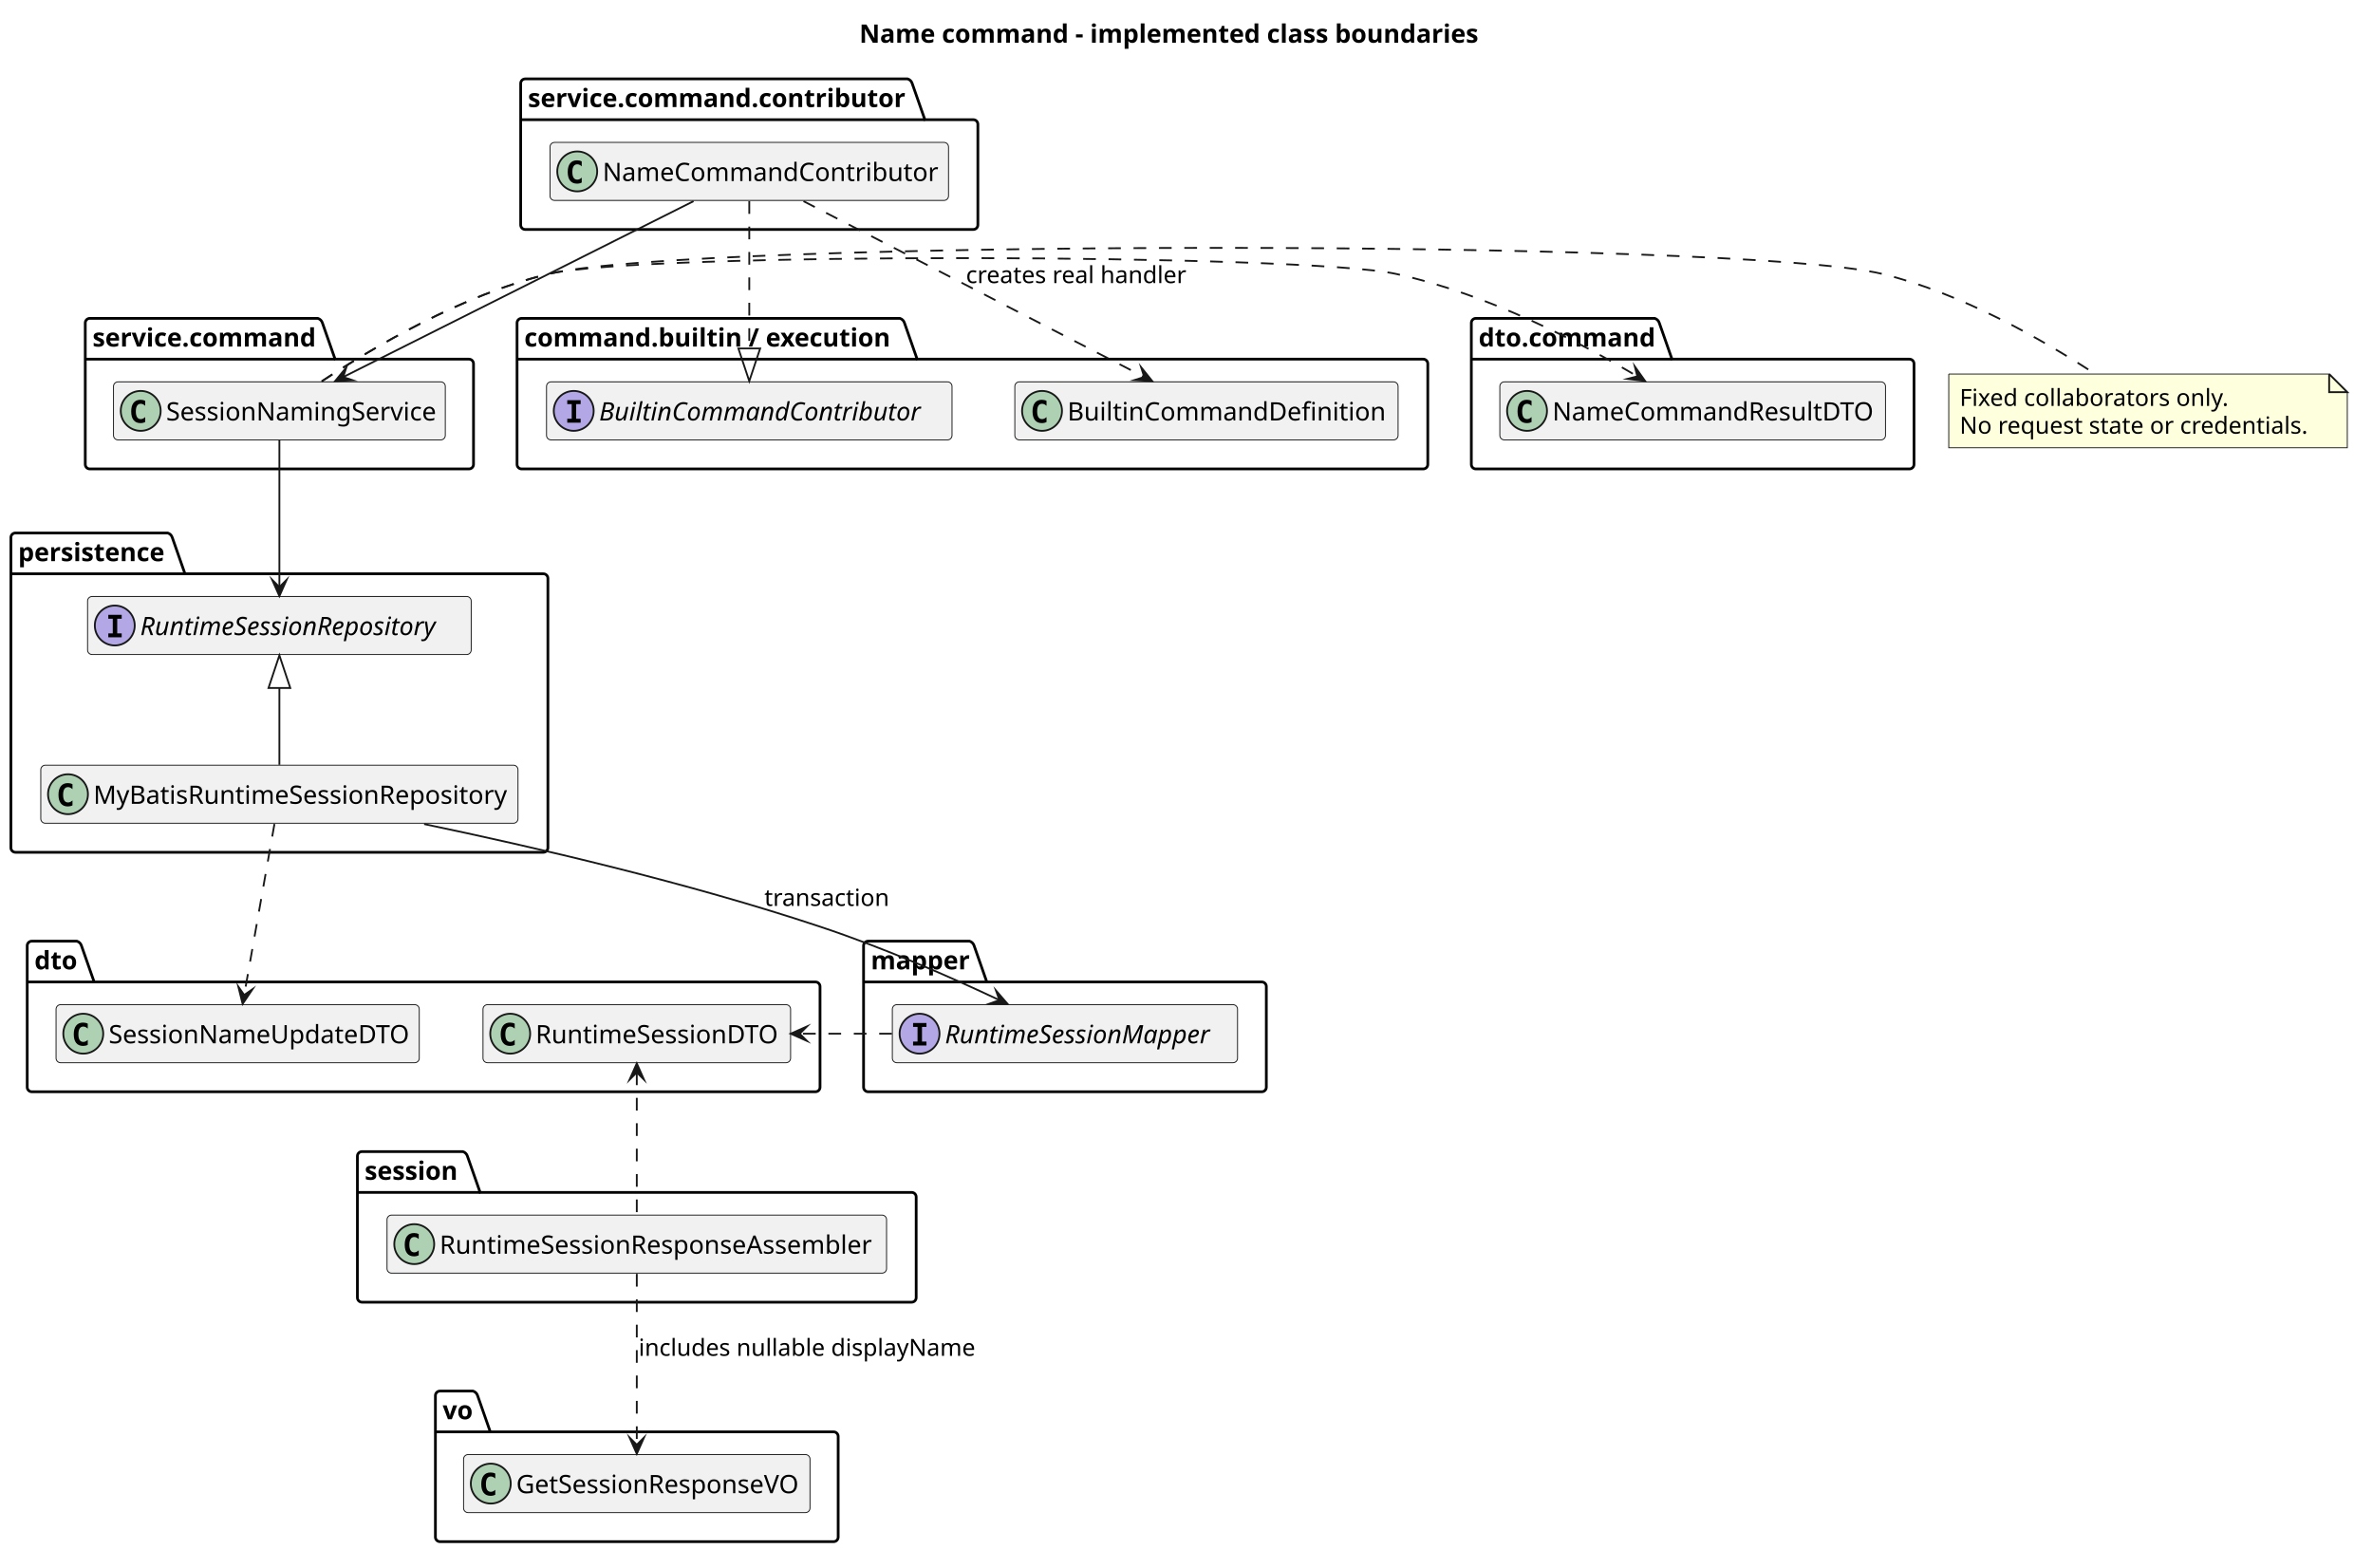
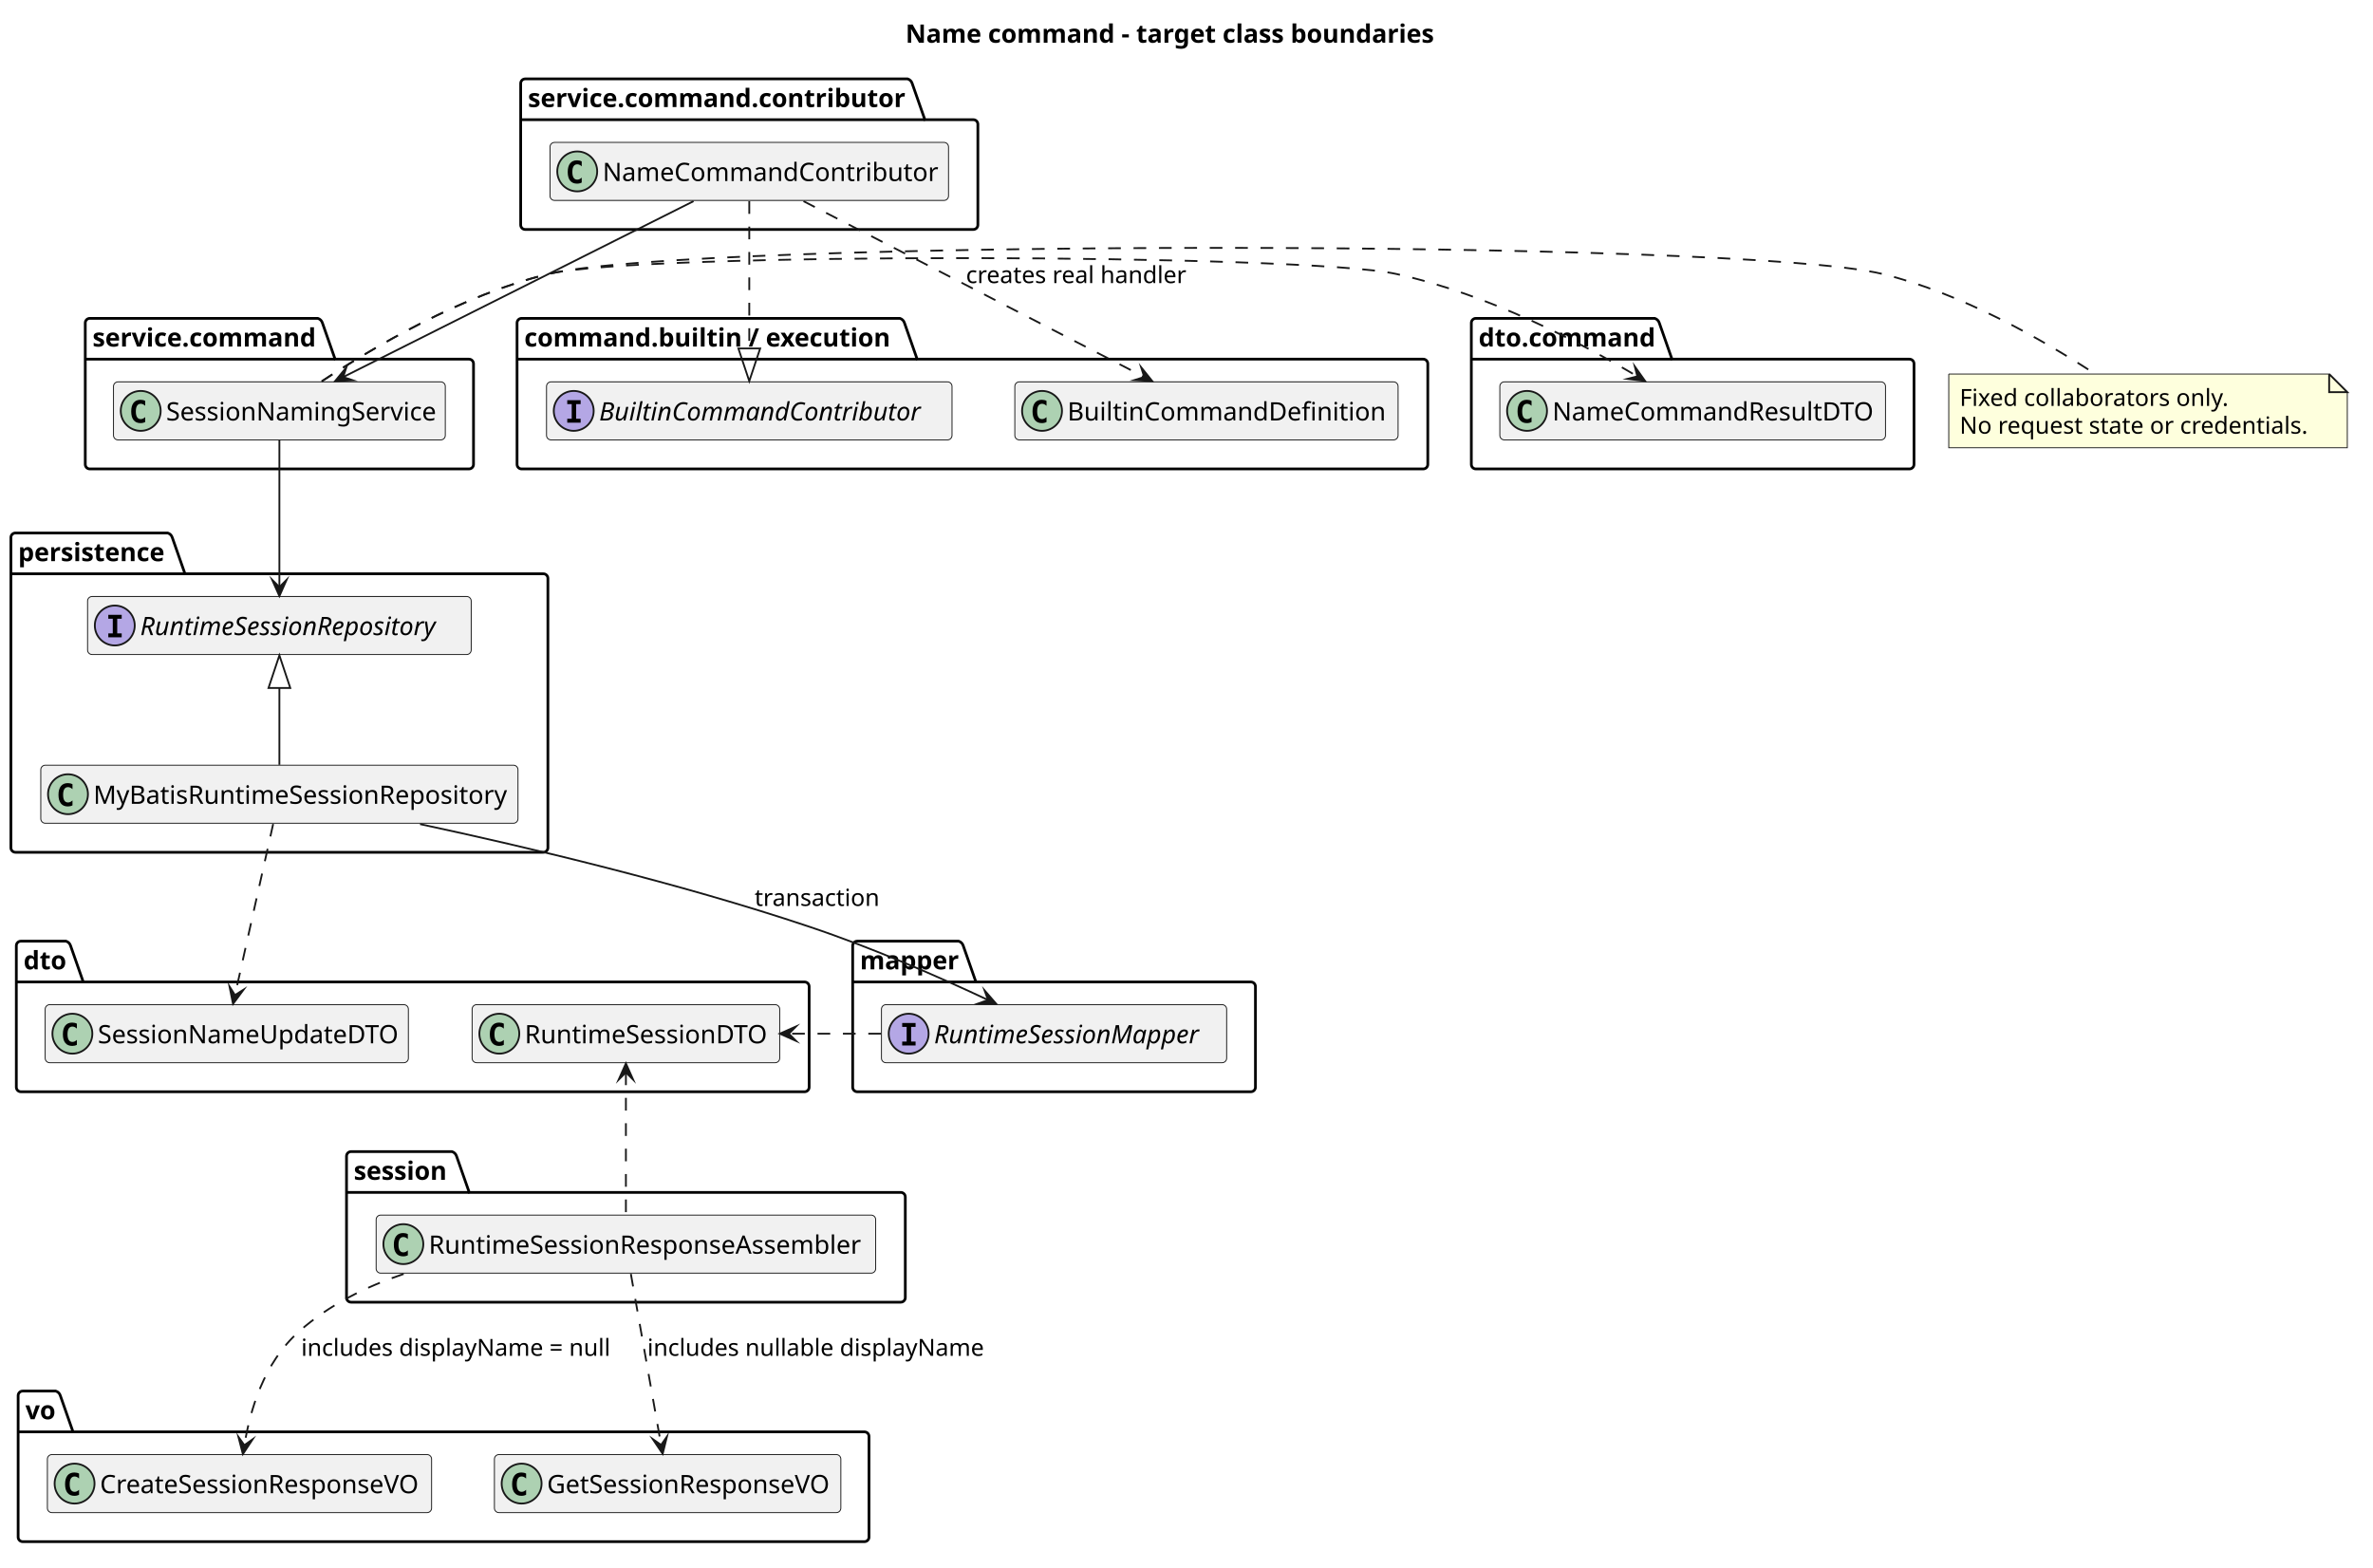
<svg xmlns="http://www.w3.org/2000/svg" contentStyleType="text/css" data-diagram-type="CLASS" height="864px" preserveAspectRatio="none" style="width:1308px;height:864px;background:#FFFFFF;" version="1.1" viewBox="0 0 1308 864" width="1308px" zoomAndPan="magnify">
  <defs />
  <g>
-     <g class="title" data-source-line="13">
-       <text fill="#000000" font-family="sans-serif" font-size="14" font-weight="700" lengthAdjust="spacing" textLength="354.532" x="473.651" y="23.535">Name command - implemented class boundaries</text>
+     <g class="title" data-source-line="14">
+       <text fill="#000000" font-family="sans-serif" font-size="14" font-weight="700" lengthAdjust="spacing" textLength="303.625" x="499.105" y="23.535">Name command - target class boundaries</text>
    </g>
-     <g class="cluster" data-qualified-name="command.builtin . execution" data-source-line="18" id="ent0001">
+     <g class="cluster" data-qualified-name="command.builtin . execution" data-source-line="19" id="ent0001">
      <path d="M287.5,175.488 L496.032,175.488 A3.75,3.75 0 0 1 498.532,177.988 L505.532,197.977 L784.5,197.977 A2.5,2.5 0 0 1 787,200.477 L787,255.988 A2.5,2.5 0 0 1 784.5,258.488 L287.5,258.488 A2.5,2.5 0 0 1 285,255.988 L285,177.988 A2.5,2.5 0 0 1 287.5,175.488" fill="none" style="stroke:#000000;stroke-width:1.5;" />
      <line style="stroke:#000000;stroke-width:1.5;" x1="285" x2="505.532" y1="197.977" y2="197.977" />
      <text fill="#000000" font-family="sans-serif" font-size="14" font-weight="700" lengthAdjust="spacing" textLength="207.532" x="289" y="191.023">command.builtin / execution</text>
    </g>
-     <g class="cluster" data-qualified-name="service.command.contributor" data-source-line="22" id="ent0004">
+     <g class="cluster" data-qualified-name="service.command.contributor" data-source-line="23" id="ent0004">
      <path d="M289.5,43.488 L500.288,43.488 A3.75,3.75 0 0 1 502.788,45.988 L509.788,65.977 L536.5,65.977 A2.5,2.5 0 0 1 539,68.477 L539,123.988 A2.5,2.5 0 0 1 536.5,126.488 L289.5,126.488 A2.5,2.5 0 0 1 287,123.988 L287,45.988 A2.5,2.5 0 0 1 289.5,43.488" fill="none" style="stroke:#000000;stroke-width:1.5;" />
      <line style="stroke:#000000;stroke-width:1.5;" x1="287" x2="509.788" y1="65.977" y2="65.977" />
      <text fill="#000000" font-family="sans-serif" font-size="14" font-weight="700" lengthAdjust="spacing" textLength="209.788" x="291" y="59.023">service.command.contributor</text>
    </g>
-     <g class="cluster" data-qualified-name="service.command" data-source-line="25" id="ent0006">
+     <g class="cluster" data-qualified-name="service.command" data-source-line="26" id="ent0006">
      <path d="M49.5,175.488 L175.201,175.488 A3.75,3.75 0 0 1 177.701,177.988 L184.701,197.977 L258.5,197.977 A2.5,2.5 0 0 1 261,200.477 L261,255.988 A2.5,2.5 0 0 1 258.5,258.488 L49.5,258.488 A2.5,2.5 0 0 1 47,255.988 L47,177.988 A2.5,2.5 0 0 1 49.5,175.488" fill="none" style="stroke:#000000;stroke-width:1.5;" />
      <line style="stroke:#000000;stroke-width:1.5;" x1="47" x2="184.701" y1="197.977" y2="197.977" />
      <text fill="#000000" font-family="sans-serif" font-size="14" font-weight="700" lengthAdjust="spacing" textLength="124.701" x="51" y="191.023">service.command</text>
    </g>
-     <g class="cluster" data-qualified-name="persistence" data-source-line="28" id="ent0008">
+     <g class="cluster" data-qualified-name="persistence" data-source-line="29" id="ent0008">
      <path d="M8.5,293.798 L92.454,293.798 A3.75,3.75 0 0 1 94.954,296.298 L101.954,316.287 L299.5,316.287 A2.5,2.5 0 0 1 302,318.787 L302,467.298 A2.5,2.5 0 0 1 299.5,469.798 L8.5,469.798 A2.5,2.5 0 0 1 6,467.298 L6,296.298 A2.5,2.5 0 0 1 8.5,293.798" fill="none" style="stroke:#000000;stroke-width:1.5;" />
      <line style="stroke:#000000;stroke-width:1.5;" x1="6" x2="101.954" y1="316.287" y2="316.287" />
      <text fill="#000000" font-family="sans-serif" font-size="14" font-weight="700" lengthAdjust="spacing" textLength="82.954" x="10" y="309.333">persistence</text>
    </g>
-     <g class="cluster" data-qualified-name="mapper" data-source-line="32" id="ent0011">
-       <path d="M478.5,518.798 L534.427,518.798 A3.75,3.75 0 0 1 536.927,521.298 L543.927,541.287 L695.5,541.287 A2.5,2.5 0 0 1 698,543.787 L698,599.298 A2.5,2.5 0 0 1 695.5,601.798 L478.5,601.798 A2.5,2.5 0 0 1 476,599.298 L476,521.298 A2.5,2.5 0 0 1 478.5,518.798" fill="none" style="stroke:#000000;stroke-width:1.5;" />
-       <line style="stroke:#000000;stroke-width:1.5;" x1="476" x2="543.927" y1="541.287" y2="541.287" />
-       <text fill="#000000" font-family="sans-serif" font-size="14" font-weight="700" lengthAdjust="spacing" textLength="54.927" x="480" y="534.333">mapper</text>
+     <g class="cluster" data-qualified-name="mapper" data-source-line="33" id="ent0011">
+       <path d="M472.5,518.798 L528.427,518.798 A3.75,3.75 0 0 1 530.927,521.298 L537.927,541.287 L689.5,541.287 A2.5,2.5 0 0 1 692,543.787 L692,599.298 A2.5,2.5 0 0 1 689.5,601.798 L472.5,601.798 A2.5,2.5 0 0 1 470,599.298 L470,521.298 A2.5,2.5 0 0 1 472.5,518.798" fill="none" style="stroke:#000000;stroke-width:1.5;" />
+       <line style="stroke:#000000;stroke-width:1.5;" x1="470" x2="537.927" y1="541.287" y2="541.287" />
+       <text fill="#000000" font-family="sans-serif" font-size="14" font-weight="700" lengthAdjust="spacing" textLength="54.927" x="474" y="534.333">mapper</text>
    </g>
-     <g class="cluster" data-qualified-name="dto.command" data-source-line="35" id="ent0013">
+     <g class="cluster" data-qualified-name="dto.command" data-source-line="36" id="ent0013">
      <path d="M813.5,175.488 L912.097,175.488 A3.75,3.75 0 0 1 914.597,177.988 L921.597,197.977 L1052.5,197.977 A2.5,2.5 0 0 1 1055,200.477 L1055,255.988 A2.5,2.5 0 0 1 1052.5,258.488 L813.5,258.488 A2.5,2.5 0 0 1 811,255.988 L811,177.988 A2.5,2.5 0 0 1 813.5,175.488" fill="none" style="stroke:#000000;stroke-width:1.5;" />
      <line style="stroke:#000000;stroke-width:1.5;" x1="811" x2="921.597" y1="197.977" y2="197.977" />
      <text fill="#000000" font-family="sans-serif" font-size="14" font-weight="700" lengthAdjust="spacing" textLength="97.597" x="815" y="191.023">dto.command</text>
    </g>
-     <g class="cluster" data-qualified-name="dto" data-source-line="38" id="ent0015">
-       <path d="M17.5,518.798 L42.392,518.798 A3.75,3.75 0 0 1 44.892,521.298 L51.892,541.287 L449.5,541.287 A2.5,2.5 0 0 1 452,543.787 L452,599.298 A2.5,2.5 0 0 1 449.5,601.798 L17.5,601.798 A2.5,2.5 0 0 1 15,599.298 L15,521.298 A2.5,2.5 0 0 1 17.5,518.798" fill="none" style="stroke:#000000;stroke-width:1.5;" />
-       <line style="stroke:#000000;stroke-width:1.5;" x1="15" x2="51.892" y1="541.287" y2="541.287" />
-       <text fill="#000000" font-family="sans-serif" font-size="14" font-weight="700" lengthAdjust="spacing" textLength="23.892" x="19" y="534.333">dto</text>
+     <g class="cluster" data-qualified-name="dto" data-source-line="39" id="ent0015">
+       <path d="M11.5,518.798 L36.392,518.798 A3.75,3.75 0 0 1 38.892,521.298 L45.892,541.287 L443.5,541.287 A2.5,2.5 0 0 1 446,543.787 L446,599.298 A2.5,2.5 0 0 1 443.5,601.798 L11.5,601.798 A2.5,2.5 0 0 1 9,599.298 L9,521.298 A2.5,2.5 0 0 1 11.5,518.798" fill="none" style="stroke:#000000;stroke-width:1.5;" />
+       <line style="stroke:#000000;stroke-width:1.5;" x1="9" x2="45.892" y1="541.287" y2="541.287" />
+       <text fill="#000000" font-family="sans-serif" font-size="14" font-weight="700" lengthAdjust="spacing" textLength="23.892" x="13" y="534.333">dto</text>
    </g>
-     <g class="cluster" data-qualified-name="session" data-source-line="42" id="ent0018">
-       <path d="M199.5,634.798 L255.14,634.798 A3.75,3.75 0 0 1 257.64,637.298 L264.64,657.287 L502.5,657.287 A2.5,2.5 0 0 1 505,659.787 L505,715.298 A2.5,2.5 0 0 1 502.5,717.798 L199.5,717.798 A2.5,2.5 0 0 1 197,715.298 L197,637.298 A2.5,2.5 0 0 1 199.5,634.798" fill="none" style="stroke:#000000;stroke-width:1.5;" />
-       <line style="stroke:#000000;stroke-width:1.5;" x1="197" x2="264.64" y1="657.287" y2="657.287" />
-       <text fill="#000000" font-family="sans-serif" font-size="14" font-weight="700" lengthAdjust="spacing" textLength="54.64" x="201" y="650.333">session</text>
+     <g class="cluster" data-qualified-name="session" data-source-line="43" id="ent0018">
+       <path d="M193.5,634.798 L249.14,634.798 A3.75,3.75 0 0 1 251.64,637.298 L258.64,657.287 L496.5,657.287 A2.5,2.5 0 0 1 499,659.787 L499,715.298 A2.5,2.5 0 0 1 496.5,717.798 L193.5,717.798 A2.5,2.5 0 0 1 191,715.298 L191,637.298 A2.5,2.5 0 0 1 193.5,634.798" fill="none" style="stroke:#000000;stroke-width:1.5;" />
+       <line style="stroke:#000000;stroke-width:1.5;" x1="191" x2="258.64" y1="657.287" y2="657.287" />
+       <text fill="#000000" font-family="sans-serif" font-size="14" font-weight="700" lengthAdjust="spacing" textLength="54.64" x="195" y="650.333">session</text>
    </g>
-     <g class="cluster" data-qualified-name="vo" data-source-line="45" id="ent0020">
-       <path d="M242.5,766.798 L260.747,766.798 A3.75,3.75 0 0 1 263.247,769.298 L270.247,789.287 L459.5,789.287 A2.5,2.5 0 0 1 462,791.787 L462,847.298 A2.5,2.5 0 0 1 459.5,849.798 L242.5,849.798 A2.5,2.5 0 0 1 240,847.298 L240,769.298 A2.5,2.5 0 0 1 242.5,766.798" fill="none" style="stroke:#000000;stroke-width:1.5;" />
-       <line style="stroke:#000000;stroke-width:1.5;" x1="240" x2="270.247" y1="789.287" y2="789.287" />
-       <text fill="#000000" font-family="sans-serif" font-size="14" font-weight="700" lengthAdjust="spacing" textLength="17.247" x="244" y="782.333">vo</text>
+     <g class="cluster" data-qualified-name="vo" data-source-line="46" id="ent0020">
+       <path d="M12.5,766.798 L30.747,766.798 A3.75,3.75 0 0 1 33.247,769.298 L40.247,789.287 L476.5,789.287 A2.5,2.5 0 0 1 479,791.787 L479,847.298 A2.5,2.5 0 0 1 476.5,849.798 L12.5,849.798 A2.5,2.5 0 0 1 10,847.298 L10,769.298 A2.5,2.5 0 0 1 12.5,766.798" fill="none" style="stroke:#000000;stroke-width:1.5;" />
+       <line style="stroke:#000000;stroke-width:1.5;" x1="10" x2="40.247" y1="789.287" y2="789.287" />
+       <text fill="#000000" font-family="sans-serif" font-size="14" font-weight="700" lengthAdjust="spacing" textLength="17.247" x="14" y="782.333">vo</text>
    </g>
-     <g class="entity" data-qualified-name="command.builtin . execution.SPI" data-source-line="19" id="ent0002">
+     <g class="entity" data-qualified-name="command.builtin . execution.SPI" data-source-line="20" id="ent0002">
      <rect fill="#F1F1F1" height="32" rx="2.5" ry="2.5" style="stroke:#181818;stroke-width:0.5;" width="223.516" x="301.24" y="210.488" />
      <ellipse cx="316.24" cy="226.488" fill="#B4A7E5" rx="11" ry="11" style="stroke:#181818;stroke-width:1;" />
      <path d="M312.668,222.753 L312.668,220.595 L320.047,220.595 L320.047,222.753 L317.582,222.753 L317.582,230.83 L320.047,230.83 L320.047,232.988 L312.668,232.988 L312.668,230.83 L315.133,230.83 L315.133,222.753 Z " fill="#000000" />
      <text fill="#000000" font-family="sans-serif" font-size="14" font-style="italic" lengthAdjust="spacing" textLength="191.516" x="330.24" y="231.779">BuiltinCommandContributor</text>
    </g>
-     <g class="entity" data-qualified-name="command.builtin . execution.Definition" data-source-line="20" id="ent0003">
+     <g class="entity" data-qualified-name="command.builtin . execution.Definition" data-source-line="21" id="ent0003">
      <rect fill="#F1F1F1" height="32" rx="2.5" ry="2.5" style="stroke:#181818;stroke-width:0.5;" width="211.252" x="559.37" y="210.488" />
      <ellipse cx="574.37" cy="226.488" fill="#ADD1B2" rx="11" ry="11" style="stroke:#181818;stroke-width:1;" />
      <path d="M576.843,232.631 Q576.262,232.93 575.623,233.08 Q574.984,233.229 574.278,233.229 Q571.771,233.229 570.452,231.577 Q569.132,229.925 569.132,226.804 Q569.132,223.675 570.452,222.023 Q571.771,220.371 574.278,220.371 Q574.984,220.371 575.631,220.52 Q576.279,220.67 576.843,220.969 L576.843,223.691 Q576.212,223.11 575.619,222.841 Q575.025,222.571 574.394,222.571 Q573.05,222.571 572.365,223.637 Q571.68,224.704 571.68,226.804 Q571.68,228.896 572.365,229.963 Q573.05,231.029 574.394,231.029 Q575.025,231.029 575.619,230.76 Q576.212,230.49 576.843,229.909 Z " fill="#000000" />
      <text fill="#000000" font-family="sans-serif" font-size="14" lengthAdjust="spacing" textLength="179.252" x="588.37" y="231.779">BuiltinCommandDefinition</text>
    </g>
-     <g class="entity" data-qualified-name="service.command.contributor.Contributor" data-source-line="23" id="ent0005">
+     <g class="entity" data-qualified-name="service.command.contributor.Contributor" data-source-line="24" id="ent0005">
      <rect fill="#F1F1F1" height="32" rx="2.5" ry="2.5" style="stroke:#181818;stroke-width:0.5;" width="219.653" x="303.17" y="78.488" />
      <ellipse cx="318.17" cy="94.488" fill="#ADD1B2" rx="11" ry="11" style="stroke:#181818;stroke-width:1;" />
      <path d="M320.643,100.631 Q320.062,100.93 319.423,101.08 Q318.784,101.229 318.078,101.229 Q315.571,101.229 314.252,99.577 Q312.932,97.925 312.932,94.804 Q312.932,91.675 314.252,90.023 Q315.571,88.371 318.078,88.371 Q318.784,88.371 319.431,88.52 Q320.079,88.67 320.643,88.969 L320.643,91.691 Q320.012,91.11 319.419,90.841 Q318.825,90.571 318.194,90.571 Q316.85,90.571 316.165,91.638 Q315.48,92.704 315.48,94.804 Q315.48,96.896 316.165,97.963 Q316.85,99.029 318.194,99.029 Q318.825,99.029 319.419,98.76 Q320.012,98.49 320.643,97.909 Z " fill="#000000" />
      <text fill="#000000" font-family="sans-serif" font-size="14" lengthAdjust="spacing" textLength="187.653" x="332.17" y="99.779">NameCommandContributor</text>
    </g>
-     <g class="entity" data-qualified-name="service.command.Service" data-source-line="26" id="ent0007">
+     <g class="entity" data-qualified-name="service.command.Service" data-source-line="27" id="ent0007">
      <rect fill="#F1F1F1" height="32" rx="2.5" ry="2.5" style="stroke:#181818;stroke-width:0.5;" width="182.89" x="62.56" y="210.488" />
      <ellipse cx="77.56" cy="226.488" fill="#ADD1B2" rx="11" ry="11" style="stroke:#181818;stroke-width:1;" />
      <path d="M80.033,232.631 Q79.452,232.93 78.813,233.08 Q78.174,233.229 77.468,233.229 Q74.961,233.229 73.641,231.577 Q72.322,229.925 72.322,226.804 Q72.322,223.675 73.641,222.023 Q74.961,220.371 77.468,220.371 Q78.174,220.371 78.821,220.52 Q79.469,220.67 80.033,220.969 L80.033,223.691 Q79.402,223.11 78.809,222.841 Q78.215,222.571 77.584,222.571 Q76.24,222.571 75.555,223.637 Q74.87,224.704 74.87,226.804 Q74.87,228.896 75.555,229.963 Q76.24,231.029 77.584,231.029 Q78.215,231.029 78.809,230.76 Q79.402,230.49 80.033,229.909 Z " fill="#000000" />
      <text fill="#000000" font-family="sans-serif" font-size="14" lengthAdjust="spacing" textLength="150.89" x="91.56" y="231.779">SessionNamingService</text>
    </g>
-     <g class="entity" data-qualified-name="persistence.Port" data-source-line="29" id="ent0009">
+     <g class="entity" data-qualified-name="persistence.Port" data-source-line="30" id="ent0009">
      <rect fill="#F1F1F1" height="32" rx="2.5" ry="2.5" style="stroke:#181818;stroke-width:0.5;" width="211.457" x="48.27" y="328.798" />
      <ellipse cx="63.27" cy="344.798" fill="#B4A7E5" rx="11" ry="11" style="stroke:#181818;stroke-width:1;" />
      <path d="M59.698,341.063 L59.698,338.905 L67.077,338.905 L67.077,341.063 L64.612,341.063 L64.612,349.14 L67.077,349.14 L67.077,351.298 L59.698,351.298 L59.698,349.14 L62.163,349.14 L62.163,341.063 Z " fill="#000000" />
      <text fill="#000000" font-family="sans-serif" font-size="14" font-style="italic" lengthAdjust="spacing" textLength="179.457" x="77.27" y="350.089">RuntimeSessionRepository</text>
    </g>
-     <g class="entity" data-qualified-name="persistence.Repository" data-source-line="30" id="ent0010">
+     <g class="entity" data-qualified-name="persistence.Repository" data-source-line="31" id="ent0010">
      <rect fill="#F1F1F1" height="32" rx="2.5" ry="2.5" style="stroke:#181818;stroke-width:0.5;" width="263.034" x="22.48" y="421.798" />
      <ellipse cx="37.48" cy="437.798" fill="#ADD1B2" rx="11" ry="11" style="stroke:#181818;stroke-width:1;" />
      <path d="M39.953,443.941 Q39.372,444.24 38.733,444.39 Q38.094,444.539 37.388,444.539 Q34.881,444.539 33.562,442.887 Q32.242,441.235 32.242,438.114 Q32.242,434.985 33.562,433.333 Q34.881,431.681 37.388,431.681 Q38.094,431.681 38.741,431.83 Q39.389,431.98 39.953,432.279 L39.953,435.001 Q39.322,434.42 38.729,434.151 Q38.135,433.881 37.504,433.881 Q36.16,433.881 35.475,434.947 Q34.79,436.014 34.79,438.114 Q34.79,440.206 35.475,441.273 Q36.16,442.339 37.504,442.339 Q38.135,442.339 38.729,442.07 Q39.322,441.8 39.953,441.219 Z " fill="#000000" />
      <text fill="#000000" font-family="sans-serif" font-size="14" lengthAdjust="spacing" textLength="231.034" x="51.48" y="443.089">MyBatisRuntimeSessionRepository</text>
    </g>
-     <g class="entity" data-qualified-name="mapper.Mapper" data-source-line="33" id="ent0012">
-       <rect fill="#F1F1F1" height="32" rx="2.5" ry="2.5" style="stroke:#181818;stroke-width:0.5;" width="190.273" x="491.86" y="553.798" />
-       <ellipse cx="506.86" cy="569.798" fill="#B4A7E5" rx="11" ry="11" style="stroke:#181818;stroke-width:1;" />
-       <path d="M503.288,566.063 L503.288,563.905 L510.667,563.905 L510.667,566.063 L508.202,566.063 L508.202,574.14 L510.667,574.14 L510.667,576.298 L503.288,576.298 L503.288,574.14 L505.753,574.14 L505.753,566.063 Z " fill="#000000" />
-       <text fill="#000000" font-family="sans-serif" font-size="14" font-style="italic" lengthAdjust="spacing" textLength="158.273" x="520.86" y="575.089">RuntimeSessionMapper</text>
+     <g class="entity" data-qualified-name="mapper.Mapper" data-source-line="34" id="ent0012">
+       <rect fill="#F1F1F1" height="32" rx="2.5" ry="2.5" style="stroke:#181818;stroke-width:0.5;" width="190.273" x="485.86" y="553.798" />
+       <ellipse cx="500.86" cy="569.798" fill="#B4A7E5" rx="11" ry="11" style="stroke:#181818;stroke-width:1;" />
+       <path d="M497.288,566.063 L497.288,563.905 L504.667,563.905 L504.667,566.063 L502.202,566.063 L502.202,574.14 L504.667,574.14 L504.667,576.298 L497.288,576.298 L497.288,574.14 L499.753,574.14 L499.753,566.063 Z " fill="#000000" />
+       <text fill="#000000" font-family="sans-serif" font-size="14" font-style="italic" lengthAdjust="spacing" textLength="158.273" x="514.86" y="575.089">RuntimeSessionMapper</text>
    </g>
-     <g class="entity" data-qualified-name="dto.command.Result" data-source-line="36" id="ent0014">
+     <g class="entity" data-qualified-name="dto.command.Result" data-source-line="37" id="ent0014">
      <rect fill="#F1F1F1" height="32" rx="2.5" ry="2.5" style="stroke:#181818;stroke-width:0.5;" width="212.578" x="826.71" y="210.488" />
      <ellipse cx="841.71" cy="226.488" fill="#ADD1B2" rx="11" ry="11" style="stroke:#181818;stroke-width:1;" />
      <path d="M844.183,232.631 Q843.602,232.93 842.963,233.08 Q842.324,233.229 841.618,233.229 Q839.111,233.229 837.792,231.577 Q836.472,229.925 836.472,226.804 Q836.472,223.675 837.792,222.023 Q839.111,220.371 841.618,220.371 Q842.324,220.371 842.971,220.52 Q843.619,220.67 844.183,220.969 L844.183,223.691 Q843.552,223.11 842.959,222.841 Q842.365,222.571 841.734,222.571 Q840.39,222.571 839.705,223.637 Q839.02,224.704 839.02,226.804 Q839.02,228.896 839.705,229.963 Q840.39,231.029 841.734,231.029 Q842.365,231.029 842.959,230.76 Q843.552,230.49 844.183,229.909 Z " fill="#000000" />
      <text fill="#000000" font-family="sans-serif" font-size="14" lengthAdjust="spacing" textLength="180.578" x="855.71" y="231.779">NameCommandResultDTO</text>
    </g>
-     <g class="entity" data-qualified-name="dto.Update" data-source-line="39" id="ent0016">
-       <rect fill="#F1F1F1" height="32" rx="2.5" ry="2.5" style="stroke:#181818;stroke-width:0.5;" width="200.198" x="30.9" y="553.798" />
-       <ellipse cx="45.9" cy="569.798" fill="#ADD1B2" rx="11" ry="11" style="stroke:#181818;stroke-width:1;" />
-       <path d="M48.373,575.941 Q47.792,576.24 47.153,576.39 Q46.514,576.539 45.808,576.539 Q43.301,576.539 41.981,574.887 Q40.662,573.235 40.662,570.114 Q40.662,566.985 41.981,565.333 Q43.301,563.681 45.808,563.681 Q46.514,563.681 47.161,563.831 Q47.809,563.98 48.373,564.279 L48.373,567.001 Q47.742,566.42 47.149,566.151 Q46.555,565.881 45.924,565.881 Q44.58,565.881 43.895,566.947 Q43.21,568.014 43.21,570.114 Q43.21,572.206 43.895,573.273 Q44.58,574.339 45.924,574.339 Q46.555,574.339 47.149,574.069 Q47.742,573.8 48.373,573.219 Z " fill="#000000" />
-       <text fill="#000000" font-family="sans-serif" font-size="14" lengthAdjust="spacing" textLength="168.198" x="59.9" y="575.089">SessionNameUpdateDTO</text>
+     <g class="entity" data-qualified-name="dto.Update" data-source-line="40" id="ent0016">
+       <rect fill="#F1F1F1" height="32" rx="2.5" ry="2.5" style="stroke:#181818;stroke-width:0.5;" width="200.198" x="24.9" y="553.798" />
+       <ellipse cx="39.9" cy="569.798" fill="#ADD1B2" rx="11" ry="11" style="stroke:#181818;stroke-width:1;" />
+       <path d="M42.373,575.941 Q41.792,576.24 41.153,576.39 Q40.514,576.539 39.808,576.539 Q37.301,576.539 35.981,574.887 Q34.662,573.235 34.662,570.114 Q34.662,566.985 35.981,565.333 Q37.301,563.681 39.808,563.681 Q40.514,563.681 41.161,563.831 Q41.809,563.98 42.373,564.279 L42.373,567.001 Q41.742,566.42 41.149,566.151 Q40.555,565.881 39.924,565.881 Q38.58,565.881 37.895,566.947 Q37.21,568.014 37.21,570.114 Q37.21,572.206 37.895,573.273 Q38.58,574.339 39.924,574.339 Q40.555,574.339 41.149,574.069 Q41.742,573.8 42.373,573.219 Z " fill="#000000" />
+       <text fill="#000000" font-family="sans-serif" font-size="14" lengthAdjust="spacing" textLength="168.198" x="53.9" y="575.089">SessionNameUpdateDTO</text>
    </g>
-     <g class="entity" data-qualified-name="dto.Session" data-source-line="40" id="ent0017">
-       <rect fill="#F1F1F1" height="32" rx="2.5" ry="2.5" style="stroke:#181818;stroke-width:0.5;" width="169.546" x="266.23" y="553.798" />
-       <ellipse cx="281.23" cy="569.798" fill="#ADD1B2" rx="11" ry="11" style="stroke:#181818;stroke-width:1;" />
-       <path d="M283.703,575.941 Q283.122,576.24 282.483,576.39 Q281.844,576.539 281.138,576.539 Q278.631,576.539 277.312,574.887 Q275.992,573.235 275.992,570.114 Q275.992,566.985 277.312,565.333 Q278.631,563.681 281.138,563.681 Q281.844,563.681 282.491,563.831 Q283.139,563.98 283.703,564.279 L283.703,567.001 Q283.072,566.42 282.479,566.151 Q281.885,565.881 281.254,565.881 Q279.91,565.881 279.225,566.947 Q278.54,568.014 278.54,570.114 Q278.54,572.206 279.225,573.273 Q279.91,574.339 281.254,574.339 Q281.885,574.339 282.479,574.069 Q283.072,573.8 283.703,573.219 Z " fill="#000000" />
-       <text fill="#000000" font-family="sans-serif" font-size="14" lengthAdjust="spacing" textLength="137.546" x="295.23" y="575.089">RuntimeSessionDTO</text>
+     <g class="entity" data-qualified-name="dto.Session" data-source-line="41" id="ent0017">
+       <rect fill="#F1F1F1" height="32" rx="2.5" ry="2.5" style="stroke:#181818;stroke-width:0.5;" width="169.546" x="260.23" y="553.798" />
+       <ellipse cx="275.23" cy="569.798" fill="#ADD1B2" rx="11" ry="11" style="stroke:#181818;stroke-width:1;" />
+       <path d="M277.703,575.941 Q277.122,576.24 276.483,576.39 Q275.844,576.539 275.138,576.539 Q272.631,576.539 271.312,574.887 Q269.992,573.235 269.992,570.114 Q269.992,566.985 271.312,565.333 Q272.631,563.681 275.138,563.681 Q275.844,563.681 276.491,563.831 Q277.139,563.98 277.703,564.279 L277.703,567.001 Q277.072,566.42 276.479,566.151 Q275.885,565.881 275.254,565.881 Q273.91,565.881 273.225,566.947 Q272.54,568.014 272.54,570.114 Q272.54,572.206 273.225,573.273 Q273.91,574.339 275.254,574.339 Q275.885,574.339 276.479,574.069 Q277.072,573.8 277.703,573.219 Z " fill="#000000" />
+       <text fill="#000000" font-family="sans-serif" font-size="14" lengthAdjust="spacing" textLength="137.546" x="289.23" y="575.089">RuntimeSessionDTO</text>
    </g>
-     <g class="entity" data-qualified-name="session.Assembler" data-source-line="43" id="ent0019">
-       <rect fill="#F1F1F1" height="32" rx="2.5" ry="2.5" style="stroke:#181818;stroke-width:0.5;" width="275.346" x="213.33" y="669.798" />
-       <ellipse cx="228.33" cy="685.798" fill="#ADD1B2" rx="11" ry="11" style="stroke:#181818;stroke-width:1;" />
-       <path d="M230.803,691.941 Q230.222,692.24 229.583,692.39 Q228.944,692.539 228.238,692.539 Q225.731,692.539 224.411,690.887 Q223.092,689.235 223.092,686.114 Q223.092,682.985 224.411,681.333 Q225.731,679.681 228.238,679.681 Q228.944,679.681 229.591,679.831 Q230.239,679.98 230.803,680.279 L230.803,683.001 Q230.172,682.42 229.579,682.151 Q228.985,681.881 228.354,681.881 Q227.01,681.881 226.325,682.947 Q225.64,684.014 225.64,686.114 Q225.64,688.206 226.325,689.273 Q227.01,690.339 228.354,690.339 Q228.985,690.339 229.579,690.069 Q230.172,689.8 230.803,689.219 Z " fill="#000000" />
-       <text fill="#000000" font-family="sans-serif" font-size="14" lengthAdjust="spacing" textLength="243.346" x="242.33" y="691.089">RuntimeSessionResponseAssembler</text>
+     <g class="entity" data-qualified-name="session.Assembler" data-source-line="44" id="ent0019">
+       <rect fill="#F1F1F1" height="32" rx="2.5" ry="2.5" style="stroke:#181818;stroke-width:0.5;" width="275.346" x="207.33" y="669.798" />
+       <ellipse cx="222.33" cy="685.798" fill="#ADD1B2" rx="11" ry="11" style="stroke:#181818;stroke-width:1;" />
+       <path d="M224.803,691.941 Q224.222,692.24 223.583,692.39 Q222.944,692.539 222.238,692.539 Q219.731,692.539 218.411,690.887 Q217.092,689.235 217.092,686.114 Q217.092,682.985 218.411,681.333 Q219.731,679.681 222.238,679.681 Q222.944,679.681 223.591,679.831 Q224.239,679.98 224.803,680.279 L224.803,683.001 Q224.172,682.42 223.579,682.151 Q222.985,681.881 222.354,681.881 Q221.01,681.881 220.325,682.947 Q219.64,684.014 219.64,686.114 Q219.64,688.206 220.325,689.273 Q221.01,690.339 222.354,690.339 Q222.985,690.339 223.579,690.069 Q224.172,689.8 224.803,689.219 Z " fill="#000000" />
+       <text fill="#000000" font-family="sans-serif" font-size="14" lengthAdjust="spacing" textLength="243.346" x="236.33" y="691.089">RuntimeSessionResponseAssembler</text>
    </g>
-     <g class="entity" data-qualified-name="vo.View" data-source-line="46" id="ent0021">
-       <rect fill="#F1F1F1" height="32" rx="2.5" ry="2.5" style="stroke:#181818;stroke-width:0.5;" width="190.956" x="255.52" y="801.798" />
-       <ellipse cx="270.52" cy="817.798" fill="#ADD1B2" rx="11" ry="11" style="stroke:#181818;stroke-width:1;" />
-       <path d="M272.993,823.941 Q272.412,824.24 271.773,824.39 Q271.134,824.539 270.428,824.539 Q267.921,824.539 266.601,822.887 Q265.282,821.235 265.282,818.114 Q265.282,814.985 266.601,813.333 Q267.921,811.681 270.428,811.681 Q271.134,811.681 271.781,811.831 Q272.429,811.98 272.993,812.279 L272.993,815.001 Q272.362,814.42 271.769,814.151 Q271.175,813.881 270.544,813.881 Q269.2,813.881 268.515,814.947 Q267.83,816.014 267.83,818.114 Q267.83,820.206 268.515,821.273 Q269.2,822.339 270.544,822.339 Q271.175,822.339 271.769,822.069 Q272.362,821.8 272.993,821.219 Z " fill="#000000" />
-       <text fill="#000000" font-family="sans-serif" font-size="14" lengthAdjust="spacing" textLength="158.956" x="284.52" y="823.089">GetSessionResponseVO</text>
+     <g class="entity" data-qualified-name="vo.CreateView" data-source-line="47" id="ent0021">
+       <rect fill="#F1F1F1" height="32" rx="2.5" ry="2.5" style="stroke:#181818;stroke-width:0.5;" width="211.785" x="26.11" y="801.798" />
+       <ellipse cx="41.11" cy="817.798" fill="#ADD1B2" rx="11" ry="11" style="stroke:#181818;stroke-width:1;" />
+       <path d="M43.583,823.941 Q43.002,824.24 42.363,824.39 Q41.724,824.539 41.018,824.539 Q38.511,824.539 37.191,822.887 Q35.872,821.235 35.872,818.114 Q35.872,814.985 37.191,813.333 Q38.511,811.681 41.018,811.681 Q41.724,811.681 42.371,811.831 Q43.019,811.98 43.583,812.279 L43.583,815.001 Q42.952,814.42 42.359,814.151 Q41.765,813.881 41.134,813.881 Q39.79,813.881 39.105,814.947 Q38.42,816.014 38.42,818.114 Q38.42,820.206 39.105,821.273 Q39.79,822.339 41.134,822.339 Q41.765,822.339 42.359,822.069 Q42.952,821.8 43.583,821.219 Z " fill="#000000" />
+       <text fill="#000000" font-family="sans-serif" font-size="14" lengthAdjust="spacing" textLength="179.785" x="55.11" y="823.089">CreateSessionResponseVO</text>
    </g>
-     <g class="entity" data-qualified-name="GMN35" data-source-line="60" id="ent0036">
+     <g class="entity" data-qualified-name="vo.View" data-source-line="48" id="ent0022">
+       <rect fill="#F1F1F1" height="32" rx="2.5" ry="2.5" style="stroke:#181818;stroke-width:0.5;" width="190.956" x="272.52" y="801.798" />
+       <ellipse cx="287.52" cy="817.798" fill="#ADD1B2" rx="11" ry="11" style="stroke:#181818;stroke-width:1;" />
+       <path d="M289.993,823.941 Q289.412,824.24 288.773,824.39 Q288.134,824.539 287.428,824.539 Q284.921,824.539 283.601,822.887 Q282.282,821.235 282.282,818.114 Q282.282,814.985 283.601,813.333 Q284.921,811.681 287.428,811.681 Q288.134,811.681 288.781,811.831 Q289.429,811.98 289.993,812.279 L289.993,815.001 Q289.362,814.42 288.769,814.151 Q288.175,813.881 287.544,813.881 Q286.2,813.881 285.515,814.947 Q284.83,816.014 284.83,818.114 Q284.83,820.206 285.515,821.273 Q286.2,822.339 287.544,822.339 Q288.175,822.339 288.769,822.069 Q289.362,821.8 289.993,821.219 Z " fill="#000000" />
+       <text fill="#000000" font-family="sans-serif" font-size="14" lengthAdjust="spacing" textLength="158.956" x="301.52" y="823.089">GetSessionResponseVO</text>
+     </g>
+     <g class="entity" data-qualified-name="GMN37" data-source-line="63" id="ent0038">
      <path d="M1074.16,206.178 L1074.16,246.799 L1293.835,246.799 L1293.835,216.178 L1283.835,206.178 L1074.16,206.178" fill="#FEFFDD" style="stroke:#181818;stroke-width:0.5;" />
      <path d="M1283.835,206.178 L1283.835,216.178 L1293.835,216.178 L1283.835,206.178" fill="#FEFFDD" style="stroke:#181818;stroke-width:1;" />
      <text fill="#000000" font-family="sans-serif" font-size="13" lengthAdjust="spacing" textLength="155.867" x="1080.16" y="223.747">Fixed collaborators only.</text>
      <text fill="#000000" font-family="sans-serif" font-size="13" lengthAdjust="spacing" textLength="198.675" x="1080.16" y="239.057">No request state or credentials.</text>
    </g>
-     <g class="link" data-entity-1="ent0005" data-entity-2="ent0002" data-link-type="extension" data-source-line="48" id="lnk22">
-       <path codeLine="48" d="M413,110.908 C413,135.928 413,167.078 413,192.088" fill="none" id="Contributor-to-SPI" style="stroke:#181818;stroke-width:1;stroke-dasharray:7,7;" />
+     <g class="link" data-entity-1="ent0005" data-entity-2="ent0002" data-link-type="extension" data-source-line="50" id="lnk23">
+       <path codeLine="50" d="M413,110.908 C413,135.928 413,167.078 413,192.088" fill="none" id="Contributor-to-SPI" style="stroke:#181818;stroke-width:1;stroke-dasharray:7,7;" />
      <polygon fill="none" points="413,210.088,419,192.088,407,192.088,413,210.088" style="stroke:#181818;stroke-width:1;stroke-linejoin:miter;stroke-miterlimit:10;" />
    </g>
-     <g class="link" data-entity-1="ent0005" data-entity-2="ent0003" data-link-type="dependency" data-source-line="49" id="lnk23">
-       <path codeLine="49" d="M442.9,110.908 C491.4,135.928 582.227,182.786 630.697,207.796" fill="none" id="Contributor-to-Definition" style="stroke:#181818;stroke-width:1;stroke-dasharray:7,7;" />
+     <g class="link" data-entity-1="ent0005" data-entity-2="ent0003" data-link-type="dependency" data-source-line="51" id="lnk24">
+       <path codeLine="51" d="M442.9,110.908 C491.4,135.928 582.227,182.786 630.697,207.796" fill="none" id="Contributor-to-Definition" style="stroke:#181818;stroke-width:1;stroke-dasharray:7,7;" />
      <polygon fill="#181818" points="635.14,210.088,628.976,202.407,630.697,207.796,625.308,209.516,635.14,210.088" style="stroke:#181818;stroke-width:1;stroke-linejoin:miter;stroke-miterlimit:10;" />
      <text fill="#000000" font-family="sans-serif" font-size="13" lengthAdjust="spacing" textLength="124.674" x="532.44" y="156.057">creates real handler</text>
    </g>
-     <g class="link" data-entity-1="ent0005" data-entity-2="ent0007" data-link-type="dependency" data-source-line="50" id="lnk24">
-       <path codeLine="50" d="M382.27,110.908 C332.43,135.928 238.978,182.835 189.159,207.845" fill="none" id="Contributor-to-Service" style="stroke:#181818;stroke-width:1;" />
+     <g class="link" data-entity-1="ent0005" data-entity-2="ent0007" data-link-type="dependency" data-source-line="52" id="lnk25">
+       <path codeLine="52" d="M382.27,110.908 C332.43,135.928 238.978,182.835 189.159,207.845" fill="none" id="Contributor-to-Service" style="stroke:#181818;stroke-width:1;" />
      <polygon fill="#181818" points="184.69,210.088,194.528,209.625,189.159,207.845,190.939,202.476,184.69,210.088" style="stroke:#181818;stroke-width:1;stroke-linejoin:miter;stroke-miterlimit:10;" />
    </g>
-     <g class="link" data-entity-1="ent0007" data-entity-2="ent0009" data-link-type="dependency" data-source-line="51" id="lnk25">
-       <path codeLine="51" d="M154,242.698 C154,264.988 154,301.298 154,323.588" fill="none" id="Service-to-Port" style="stroke:#181818;stroke-width:1;" />
+     <g class="link" data-entity-1="ent0007" data-entity-2="ent0009" data-link-type="dependency" data-source-line="53" id="lnk26">
+       <path codeLine="53" d="M154,242.698 C154,264.988 154,301.298 154,323.588" fill="none" id="Service-to-Port" style="stroke:#181818;stroke-width:1;" />
      <polygon fill="#181818" points="154,328.588,158,319.588,154,323.588,150,319.588,154,328.588" style="stroke:#181818;stroke-width:1;stroke-linejoin:miter;stroke-miterlimit:10;" />
    </g>
-     <g class="link" data-entity-1="ent0007" data-entity-2="ent0014" data-link-type="dependency" data-source-line="52" id="lnk26">
-       <path codeLine="52" d="M177.33,210.198 C205.48,191.628 254.97,162.378 302.5,150.988 C352.96,138.898 718.82,139.848 769.5,150.988 C820.96,162.298 871.212,188.874 902.492,207.464" fill="none" id="Service-to-Result" style="stroke:#181818;stroke-width:1;stroke-dasharray:7,7;" />
+     <g class="link" data-entity-1="ent0007" data-entity-2="ent0014" data-link-type="dependency" data-source-line="54" id="lnk27">
+       <path codeLine="54" d="M177.33,210.198 C205.48,191.628 254.97,162.378 302.5,150.988 C352.96,138.898 718.82,139.848 769.5,150.988 C820.96,162.298 871.212,188.874 902.492,207.464" fill="none" id="Service-to-Result" style="stroke:#181818;stroke-width:1;stroke-dasharray:7,7;" />
      <polygon fill="#181818" points="906.79,210.018,901.097,201.982,902.492,207.464,897.01,208.859,906.79,210.018" style="stroke:#181818;stroke-width:1;stroke-linejoin:miter;stroke-miterlimit:10;" />
    </g>
-     <g class="link" data-entity-1="ent0009" data-entity-2="ent0010" data-link-type="extension" data-source-line="53" id="lnk28">
-       <path codeLine="53" d="M154,379.238 C154,396.068 154,404.848 154,421.588" fill="none" id="Port-backto-Repository" style="stroke:#181818;stroke-width:1;" />
+     <g class="link" data-entity-1="ent0009" data-entity-2="ent0010" data-link-type="extension" data-source-line="55" id="lnk29">
+       <path codeLine="55" d="M154,379.238 C154,396.068 154,404.848 154,421.588" fill="none" id="Port-backto-Repository" style="stroke:#181818;stroke-width:1;" />
      <polygon fill="none" points="154,361.238,148,379.238,160,379.238,154,361.238" style="stroke:#181818;stroke-width:1;stroke-linejoin:miter;stroke-miterlimit:10;" />
    </g>
-     <g class="link" data-entity-1="ent0010" data-entity-2="ent0012" data-link-type="dependency" data-source-line="54" id="lnk29">
-       <path codeLine="54" d="M233.77,454.248 C294.38,466.898 379.41,486.628 452,510.798 C488.3,522.888 523.886,538.59 550.876,551.289" fill="none" id="Repository-to-Mapper" style="stroke:#181818;stroke-width:1;" />
-       <polygon fill="#181818" points="555.4,553.418,548.96,545.967,550.876,551.289,545.553,553.206,555.4,553.418" style="stroke:#181818;stroke-width:1;stroke-linejoin:miter;stroke-miterlimit:10;" />
-       <text fill="#000000" font-family="sans-serif" font-size="13" lengthAdjust="spacing" textLength="70.567" x="421.32" y="499.367">transaction</text>
+     <g class="link" data-entity-1="ent0010" data-entity-2="ent0012" data-link-type="dependency" data-source-line="56" id="lnk30">
+       <path codeLine="56" d="M231.53,454.278 C290.95,467.018 374.6,486.838 446,510.798 C482.15,522.928 517.593,538.556 544.593,551.216" fill="none" id="Repository-to-Mapper" style="stroke:#181818;stroke-width:1;" />
+       <polygon fill="#181818" points="549.12,553.338,542.669,545.896,544.593,551.216,539.273,553.139,549.12,553.338" style="stroke:#181818;stroke-width:1;stroke-linejoin:miter;stroke-miterlimit:10;" />
+       <text fill="#000000" font-family="sans-serif" font-size="13" lengthAdjust="spacing" textLength="70.567" x="415.95" y="499.367">transaction</text>
    </g>
-     <g class="link" data-entity-1="ent0010" data-entity-2="ent0016" data-link-type="dependency" data-source-line="55" id="lnk30">
-       <path codeLine="55" d="M151.27,454.218 C146.84,479.238 139.02,523.465 134.6,548.475" fill="none" id="Repository-to-Update" style="stroke:#181818;stroke-width:1;stroke-dasharray:7,7;" />
-       <polygon fill="#181818" points="133.73,553.398,139.235,545.232,134.6,548.475,131.357,543.84,133.73,553.398" style="stroke:#181818;stroke-width:1;stroke-linejoin:miter;stroke-miterlimit:10;" />
+     <g class="link" data-entity-1="ent0010" data-entity-2="ent0016" data-link-type="dependency" data-source-line="57" id="lnk31">
+       <path codeLine="57" d="M150.56,454.218 C144.98,479.238 135.097,523.508 129.527,548.518" fill="none" id="Repository-to-Update" style="stroke:#181818;stroke-width:1;stroke-dasharray:7,7;" />
+       <polygon fill="#181818" points="128.44,553.398,134.301,545.483,129.527,548.518,126.492,543.744,128.44,553.398" style="stroke:#181818;stroke-width:1;stroke-linejoin:miter;stroke-miterlimit:10;" />
    </g>
-     <g class="link" data-entity-1="ent0012" data-entity-2="ent0017" data-link-type="dependency" data-source-line="56" id="lnk31">
-       <path codeLine="56" d="M491.62,569.798 C473.02,569.798 459.42,569.798 440.81,569.798" fill="none" id="Mapper-to-Session" style="stroke:#181818;stroke-width:1;stroke-dasharray:7,7;" />
-       <polygon fill="#181818" points="435.81,569.798,444.81,573.798,440.81,569.798,444.81,565.798,435.81,569.798" style="stroke:#181818;stroke-width:1;stroke-linejoin:miter;stroke-miterlimit:10;" />
+     <g class="link" data-entity-1="ent0012" data-entity-2="ent0017" data-link-type="dependency" data-source-line="58" id="lnk32">
+       <path codeLine="58" d="M485.62,569.798 C467.02,569.798 453.42,569.798 434.81,569.798" fill="none" id="Mapper-to-Session" style="stroke:#181818;stroke-width:1;stroke-dasharray:7,7;" />
+       <polygon fill="#181818" points="429.81,569.798,438.81,573.798,434.81,569.798,438.81,565.798,429.81,569.798" style="stroke:#181818;stroke-width:1;stroke-linejoin:miter;stroke-miterlimit:10;" />
    </g>
-     <g class="link" data-entity-1="ent0017" data-entity-2="ent0019" data-link-type="dependency" data-source-line="57" id="lnk33">
-       <path codeLine="57" d="M351,591.168 C351,612.928 351,647.478 351,669.308" fill="none" id="Session-backto-Assembler" style="stroke:#181818;stroke-width:1;stroke-dasharray:7,7;" />
-       <polygon fill="#181818" points="351,586.168,347,595.168,351,591.168,355,595.168,351,586.168" style="stroke:#181818;stroke-width:1;stroke-linejoin:miter;stroke-miterlimit:10;" />
+     <g class="link" data-entity-1="ent0017" data-entity-2="ent0019" data-link-type="dependency" data-source-line="59" id="lnk34">
+       <path codeLine="59" d="M345,591.168 C345,612.928 345,647.478 345,669.308" fill="none" id="Session-backto-Assembler" style="stroke:#181818;stroke-width:1;stroke-dasharray:7,7;" />
+       <polygon fill="#181818" points="345,586.168,341,595.168,345,591.168,349,595.168,345,586.168" style="stroke:#181818;stroke-width:1;stroke-linejoin:miter;stroke-miterlimit:10;" />
    </g>
-     <g class="link" data-entity-1="ent0019" data-entity-2="ent0021" data-link-type="dependency" data-source-line="58" id="lnk34">
-       <path codeLine="58" d="M351,702.218 C351,727.238 351,771.388 351,796.398" fill="none" id="Assembler-to-View" style="stroke:#181818;stroke-width:1;stroke-dasharray:7,7;" />
-       <polygon fill="#181818" points="351,801.398,355,792.398,351,796.398,347,792.398,351,801.398" style="stroke:#181818;stroke-width:1;stroke-linejoin:miter;stroke-miterlimit:10;" />
-       <text fill="#000000" font-family="sans-serif" font-size="13" lengthAdjust="spacing" textLength="191.242" x="352" y="747.367">includes nullable displayName</text>
+     <g class="link" data-entity-1="ent0019" data-entity-2="ent0021" data-link-type="dependency" data-source-line="60" id="lnk35">
+       <path codeLine="60" d="M222.51,702.238 C201.57,709.268 181.33,719.358 165,733.798 C145.02,751.458 137.813,777.927 134.693,796.626" fill="none" id="Assembler-to-CreateView" style="stroke:#181818;stroke-width:1;stroke-dasharray:7,7;" />
+       <polygon fill="#181818" points="133.87,801.558,139.297,793.339,134.693,796.626,131.406,792.023,133.87,801.558" style="stroke:#181818;stroke-width:1;stroke-linejoin:miter;stroke-miterlimit:10;" />
+       <text fill="#000000" font-family="sans-serif" font-size="13" lengthAdjust="spacing" textLength="179.328" x="166" y="747.367">includes displayName = null</text>
    </g>
-     <g class="link" data-entity-1="ent0007" data-entity-2="ent0036" data-link-type="association" data-source-line="60" id="lnk37">
-       <path d="M177.33,210.198 C205.48,191.628 254.97,162.378 302.5,150.988 C381.92,131.958 958.13,131.738 1037.5,150.988 C1080.88,161.508 1125.79,187.238 1154.26,205.738" fill="none" id="Service-GMN35" style="stroke:#181818;stroke-width:1;stroke-dasharray:7,7;" />
+     <g class="link" data-entity-1="ent0019" data-entity-2="ent0022" data-link-type="dependency" data-source-line="61" id="lnk36">
+       <path codeLine="61" d="M347.73,702.218 C352.16,727.238 359.98,771.465 364.4,796.475" fill="none" id="Assembler-to-View" style="stroke:#181818;stroke-width:1;stroke-dasharray:7,7;" />
+       <polygon fill="#181818" points="365.27,801.398,367.643,791.84,364.4,796.475,359.765,793.232,365.27,801.398" style="stroke:#181818;stroke-width:1;stroke-linejoin:miter;stroke-miterlimit:10;" />
+       <text fill="#000000" font-family="sans-serif" font-size="13" lengthAdjust="spacing" textLength="191.242" x="356.81" y="747.367">includes nullable displayName</text>
+     </g>
+     <g class="link" data-entity-1="ent0007" data-entity-2="ent0038" data-link-type="association" data-source-line="63" id="lnk39">
+       <path d="M177.33,210.198 C205.48,191.628 254.97,162.378 302.5,150.988 C381.92,131.958 958.13,131.738 1037.5,150.988 C1080.88,161.508 1125.79,187.238 1154.26,205.738" fill="none" id="Service-GMN37" style="stroke:#181818;stroke-width:1;stroke-dasharray:7,7;" />
    </g>
  </g>
</svg>
